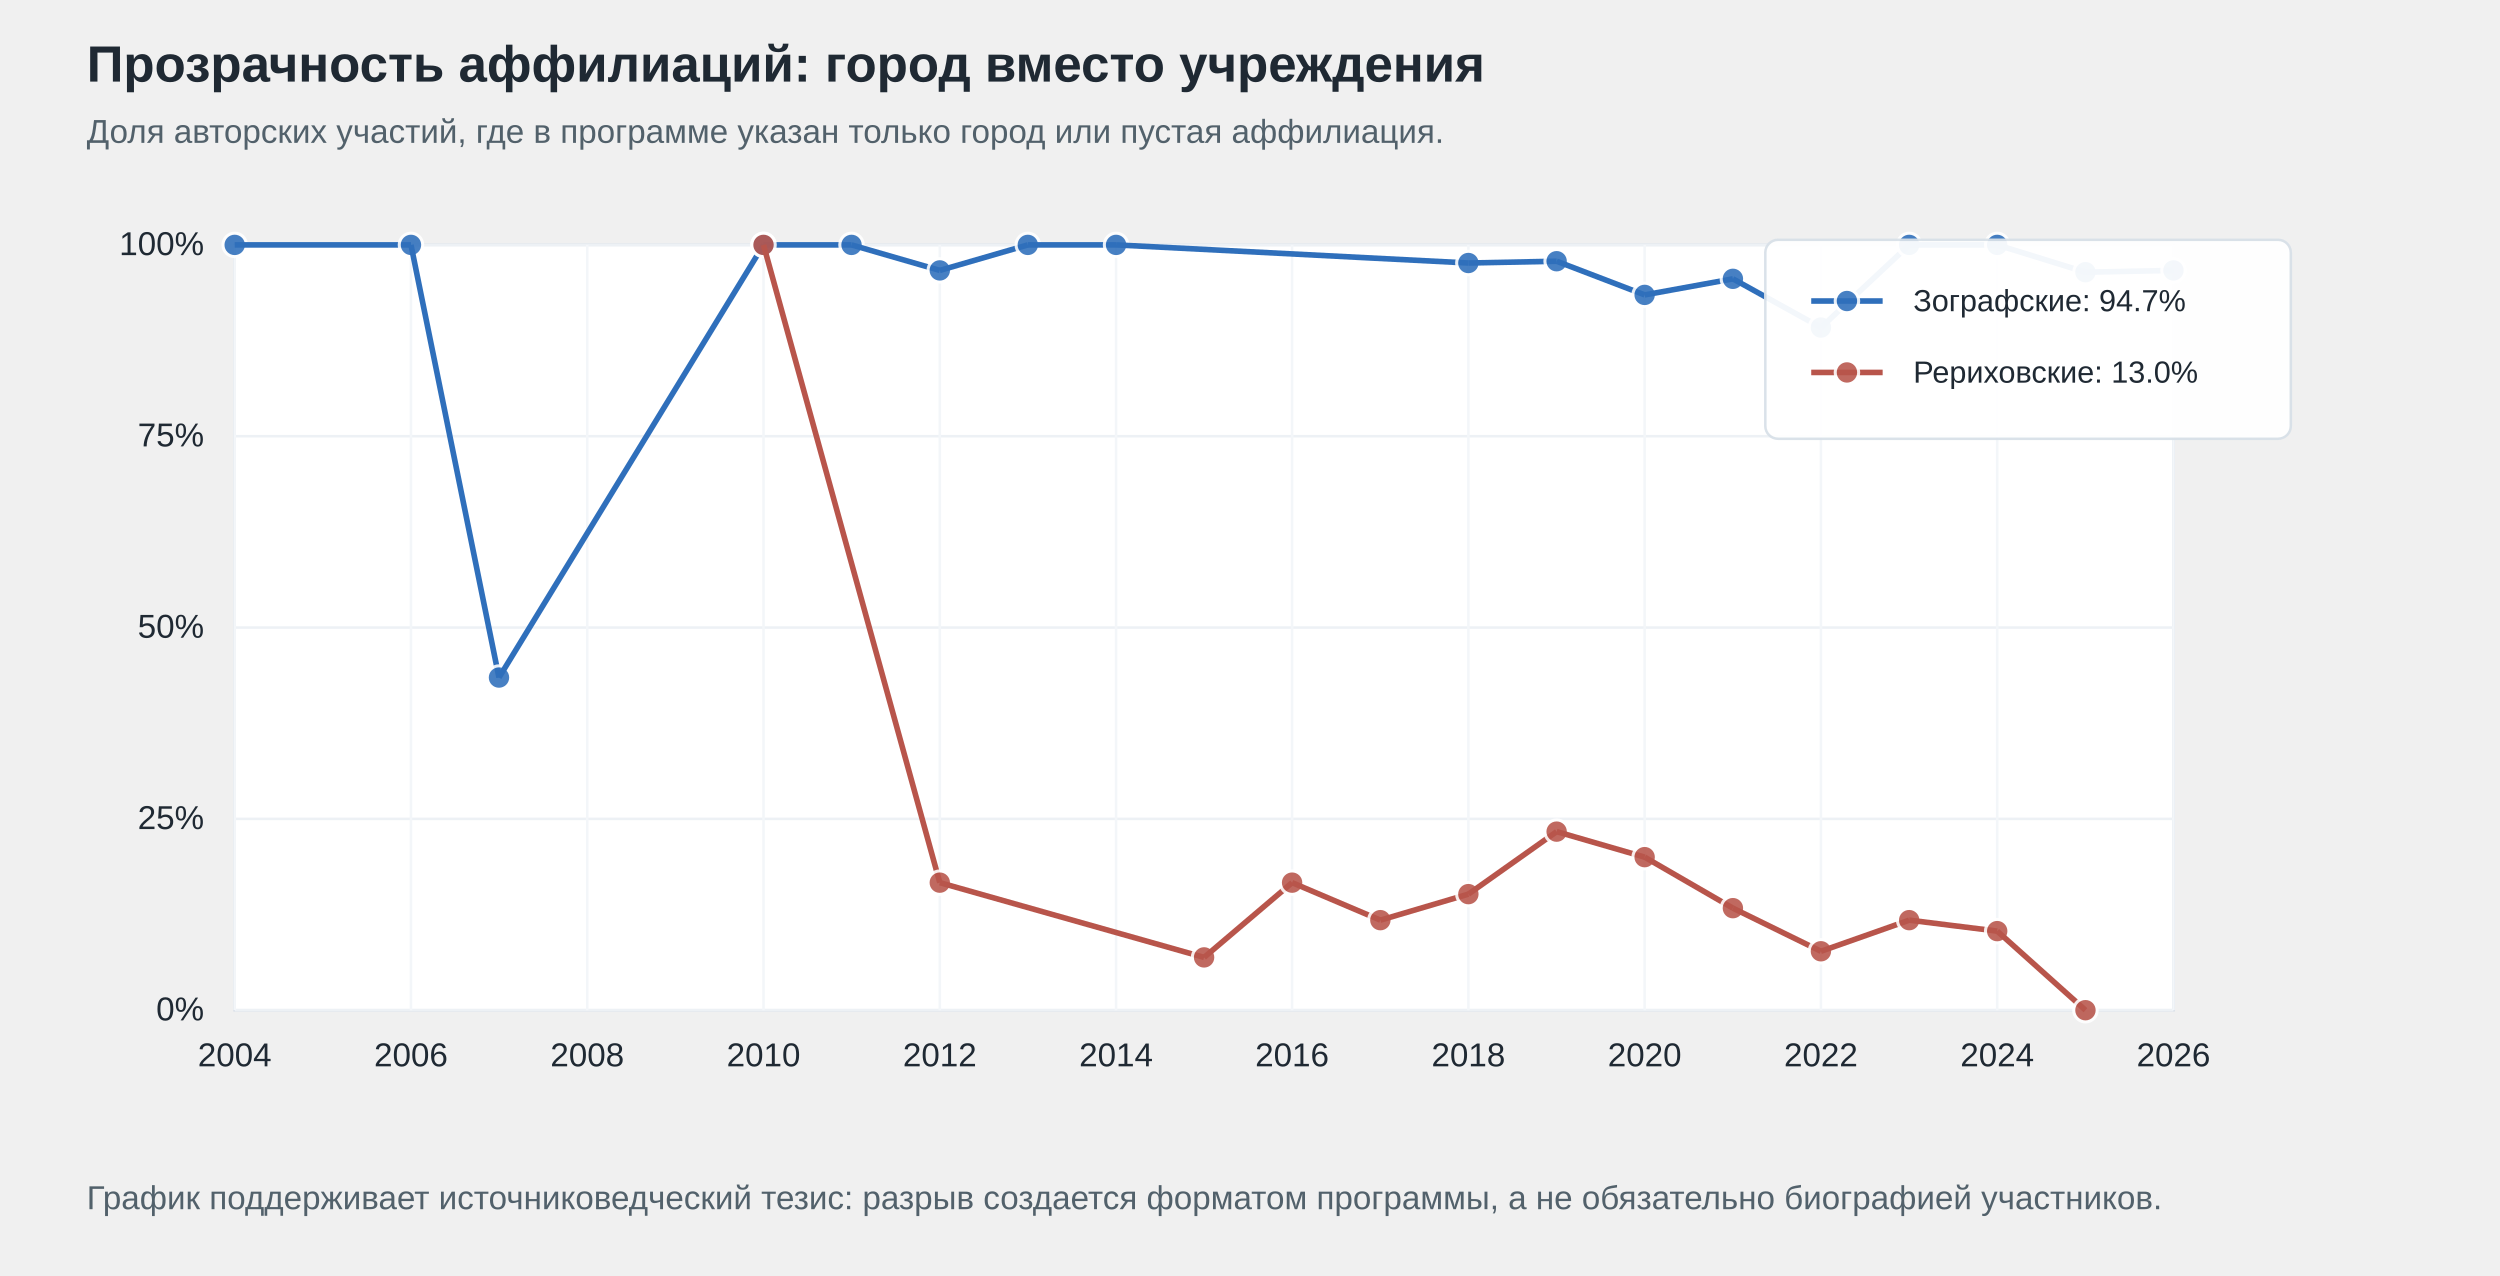
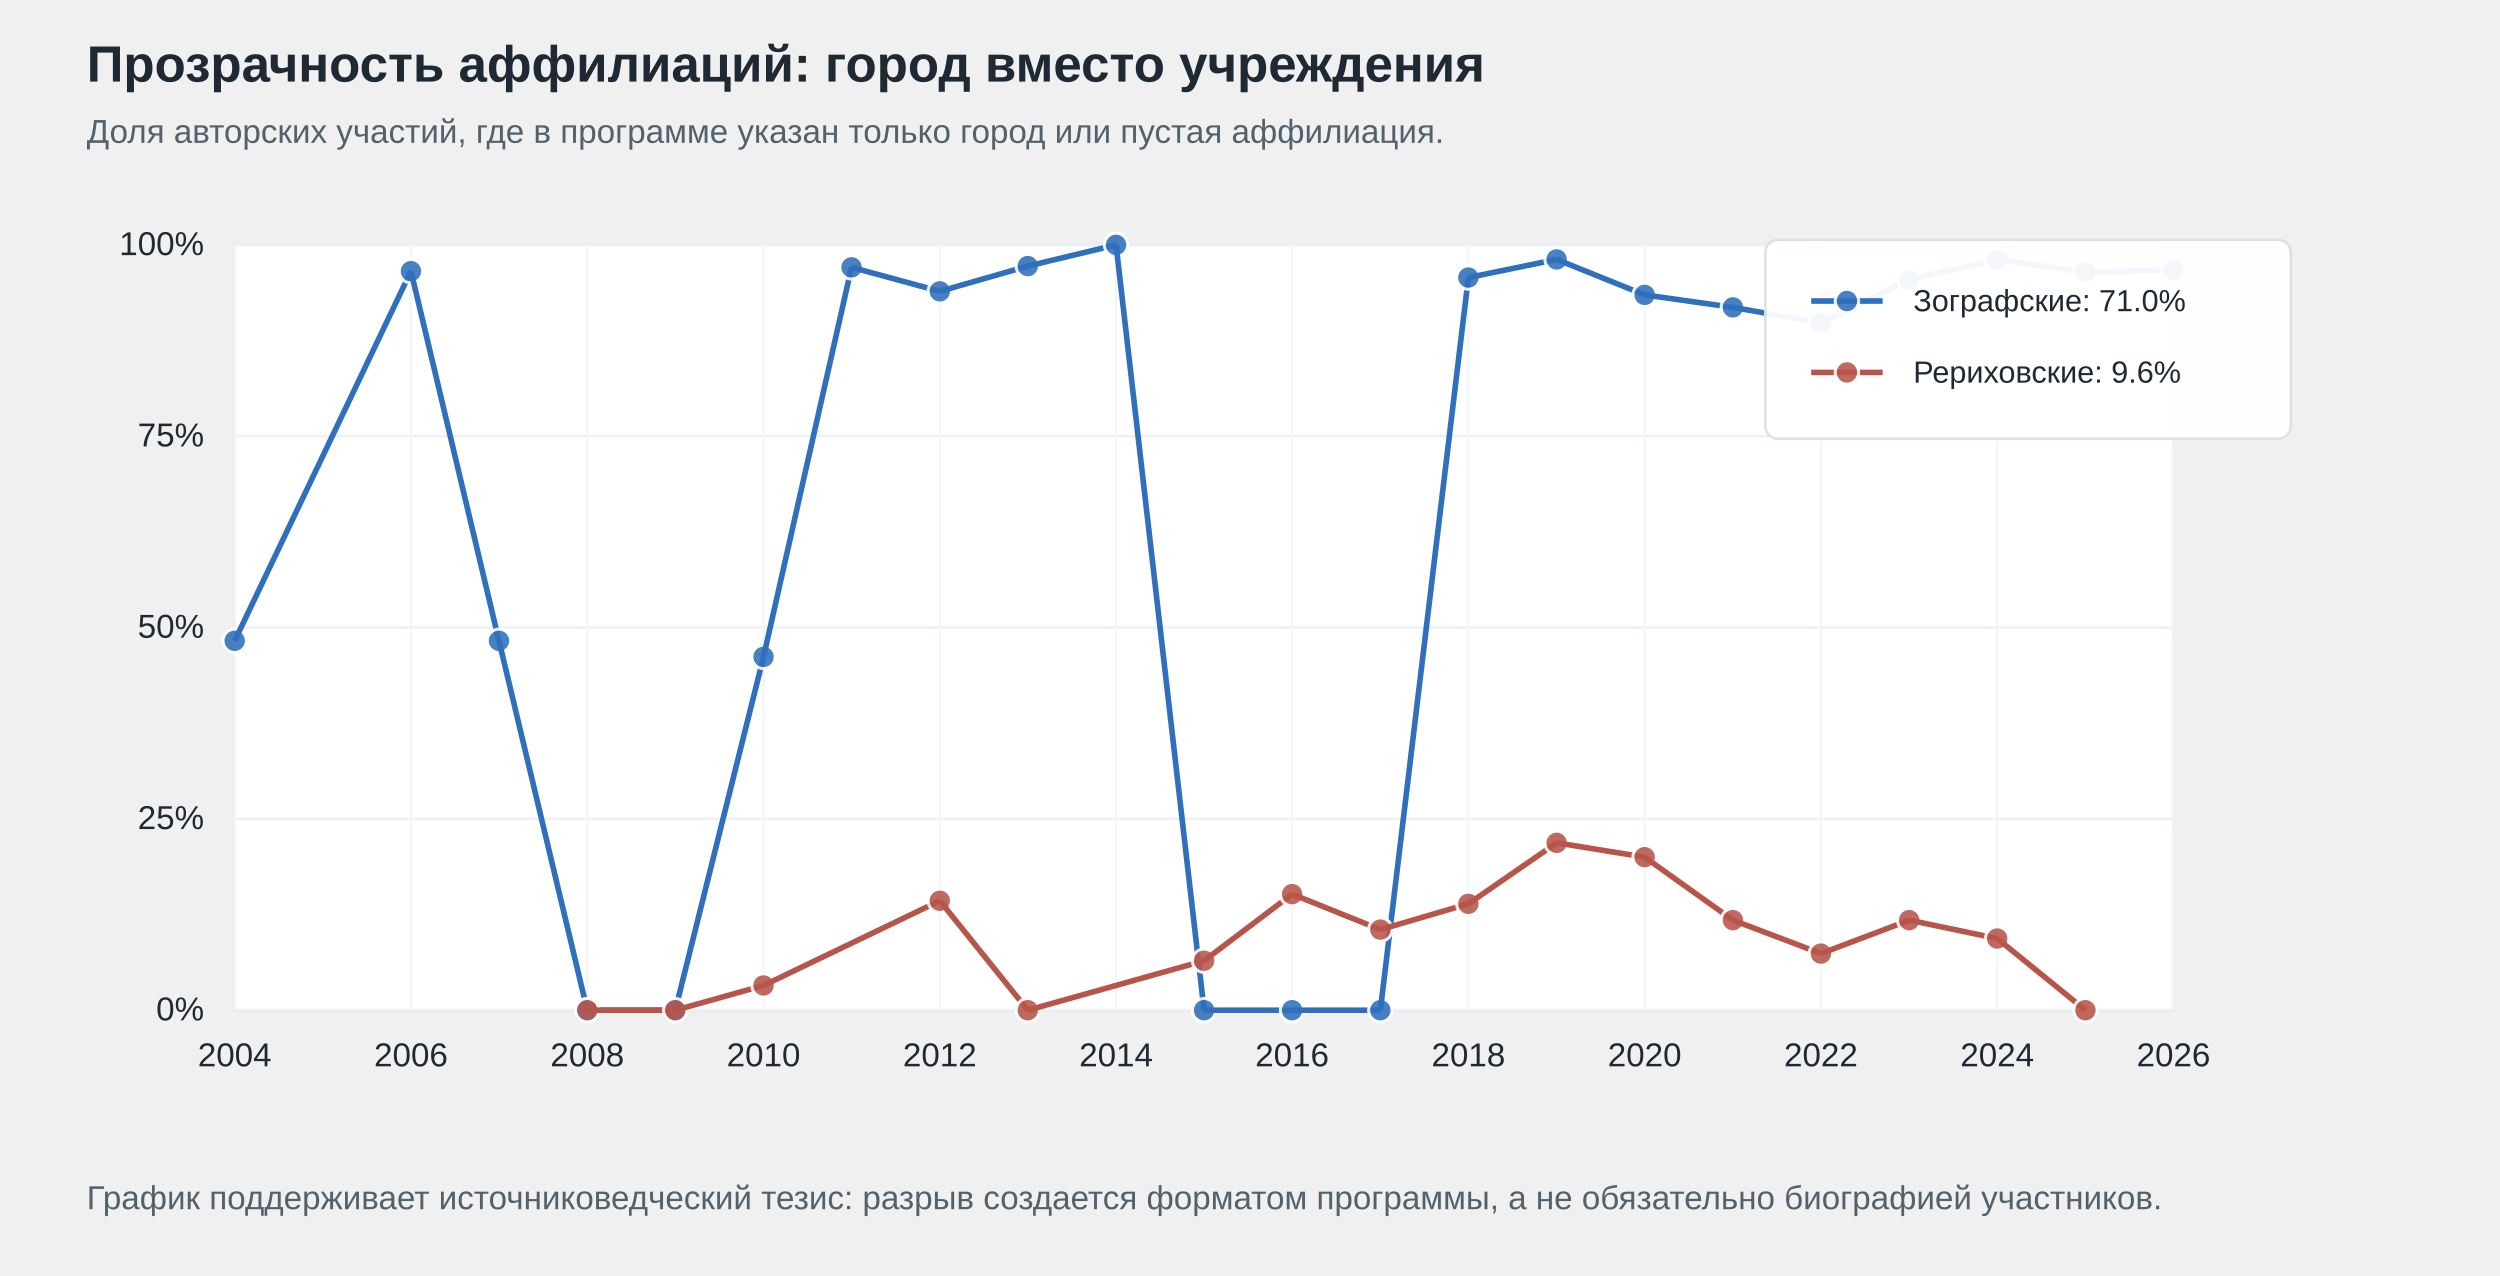
<svg xmlns="http://www.w3.org/2000/svg" width="980" height="500" viewBox="0 0 980 500">
  <style>
text{font-family:Arial,'Liberation Sans',sans-serif;fill:#1f2933}.small{font-size:12px}.axis{font-size:13px}.label{font-size:12px}.title{font-size:20px;font-weight:700}.subtitle{font-size:13px;fill:#52616b}.tick{stroke:#c9d2dc;stroke-width:1}.grid{stroke:#edf1f5;stroke-width:1}</style>
  <text x="34.0" y="32.0" class="title" text-anchor="start">Прозрачность аффилиаций: город вместо учреждения</text>
  <text x="34.0" y="56.0" class="subtitle" text-anchor="start">Доля авторских участий, где в программе указан только город или пустая аффилиация.</text>
  <rect x="92.0" y="96.0" width="760.0" height="300.0" rx="0" fill="#ffffff" stroke="#cfd8e3" opacity="1.0" />
  <line x1="92.0" y1="396.0" x2="852.0" y2="396.0" stroke="#edf1f5" stroke-width="1" />
  <text x="80.0" y="400.0" class="axis" text-anchor="end">0%</text>
  <line x1="92.0" y1="321.0" x2="852.0" y2="321.0" stroke="#edf1f5" stroke-width="1" />
  <text x="80.0" y="325.0" class="axis" text-anchor="end">25%</text>
  <line x1="92.0" y1="246.0" x2="852.0" y2="246.0" stroke="#edf1f5" stroke-width="1" />
  <text x="80.0" y="250.0" class="axis" text-anchor="end">50%</text>
  <line x1="92.0" y1="171.0" x2="852.0" y2="171.0" stroke="#edf1f5" stroke-width="1" />
  <text x="80.0" y="175.0" class="axis" text-anchor="end">75%</text>
  <line x1="92.0" y1="96.0" x2="852.0" y2="96.0" stroke="#edf1f5" stroke-width="1" />
  <text x="80.0" y="100.0" class="axis" text-anchor="end">100%</text>
  <line x1="92.0" y1="96.0" x2="92.0" y2="396.0" stroke="#f3f6f9" stroke-width="1" />
  <text x="92.0" y="418.0" class="axis" text-anchor="middle">2004</text>
  <line x1="161.1" y1="96.0" x2="161.1" y2="396.0" stroke="#f3f6f9" stroke-width="1" />
  <text x="161.1" y="418.0" class="axis" text-anchor="middle">2006</text>
  <line x1="230.2" y1="96.0" x2="230.2" y2="396.0" stroke="#f3f6f9" stroke-width="1" />
  <text x="230.2" y="418.0" class="axis" text-anchor="middle">2008</text>
  <line x1="299.3" y1="96.0" x2="299.3" y2="396.0" stroke="#f3f6f9" stroke-width="1" />
  <text x="299.3" y="418.0" class="axis" text-anchor="middle">2010</text>
  <line x1="368.4" y1="96.0" x2="368.4" y2="396.0" stroke="#f3f6f9" stroke-width="1" />
  <text x="368.4" y="418.0" class="axis" text-anchor="middle">2012</text>
  <line x1="437.5" y1="96.0" x2="437.5" y2="396.0" stroke="#f3f6f9" stroke-width="1" />
  <text x="437.5" y="418.0" class="axis" text-anchor="middle">2014</text>
  <line x1="506.5" y1="96.0" x2="506.5" y2="396.0" stroke="#f3f6f9" stroke-width="1" />
  <text x="506.5" y="418.0" class="axis" text-anchor="middle">2016</text>
  <line x1="575.6" y1="96.0" x2="575.6" y2="396.0" stroke="#f3f6f9" stroke-width="1" />
  <text x="575.6" y="418.0" class="axis" text-anchor="middle">2018</text>
  <line x1="644.7" y1="96.0" x2="644.7" y2="396.0" stroke="#f3f6f9" stroke-width="1" />
  <text x="644.7" y="418.0" class="axis" text-anchor="middle">2020</text>
  <line x1="713.8" y1="96.0" x2="713.8" y2="396.0" stroke="#f3f6f9" stroke-width="1" />
  <text x="713.8" y="418.0" class="axis" text-anchor="middle">2022</text>
  <line x1="782.9" y1="96.0" x2="782.9" y2="396.0" stroke="#f3f6f9" stroke-width="1" />
  <text x="782.9" y="418.0" class="axis" text-anchor="middle">2024</text>
  <line x1="852.0" y1="96.0" x2="852.0" y2="396.0" stroke="#f3f6f9" stroke-width="1" />
  <text x="852.0" y="418.0" class="axis" text-anchor="middle">2026</text>
-   <circle cx="92.0" cy="96.0" r="4.6" fill="#2f6fbb" stroke="#ffffff" stroke-width="1.2" opacity="0.88" />
-   <line x1="92.0" y1="96.0" x2="161.1" y2="96.0" stroke="#2f6fbb" stroke-width="2.2" />
-   <circle cx="161.1" cy="96.0" r="4.6" fill="#2f6fbb" stroke="#ffffff" stroke-width="1.2" opacity="0.88" />
-   <line x1="161.1" y1="96.0" x2="195.6" y2="265.6" stroke="#2f6fbb" stroke-width="2.2" />
-   <circle cx="195.6" cy="265.6" r="4.6" fill="#2f6fbb" stroke="#ffffff" stroke-width="1.2" opacity="0.88" />
-   <line x1="195.6" y1="265.6" x2="299.3" y2="96.0" stroke="#2f6fbb" stroke-width="2.2" />
-   <circle cx="299.3" cy="96.0" r="4.6" fill="#2f6fbb" stroke="#ffffff" stroke-width="1.2" opacity="0.88" />
-   <line x1="299.3" y1="96.0" x2="333.8" y2="96.0" stroke="#2f6fbb" stroke-width="2.2" />
-   <circle cx="333.8" cy="96.0" r="4.6" fill="#2f6fbb" stroke="#ffffff" stroke-width="1.2" opacity="0.88" />
-   <line x1="333.8" y1="96.0" x2="368.4" y2="106.0" stroke="#2f6fbb" stroke-width="2.2" />
-   <circle cx="368.4" cy="106.0" r="4.6" fill="#2f6fbb" stroke="#ffffff" stroke-width="1.2" opacity="0.88" />
-   <line x1="368.4" y1="106.0" x2="402.9" y2="96.0" stroke="#2f6fbb" stroke-width="2.2" />
-   <circle cx="402.9" cy="96.0" r="4.6" fill="#2f6fbb" stroke="#ffffff" stroke-width="1.2" opacity="0.88" />
-   <line x1="402.9" y1="96.0" x2="437.5" y2="96.0" stroke="#2f6fbb" stroke-width="2.2" />
+   <circle cx="92.0" cy="251.2" r="4.6" fill="#2f6fbb" stroke="#ffffff" stroke-width="1.2" opacity="0.88" />
+   <line x1="92.0" y1="251.2" x2="161.1" y2="106.3" stroke="#2f6fbb" stroke-width="2.2" />
+   <circle cx="161.1" cy="106.3" r="4.6" fill="#2f6fbb" stroke="#ffffff" stroke-width="1.2" opacity="0.88" />
+   <line x1="161.1" y1="106.3" x2="195.6" y2="251.2" stroke="#2f6fbb" stroke-width="2.2" />
+   <circle cx="195.6" cy="251.2" r="4.6" fill="#2f6fbb" stroke="#ffffff" stroke-width="1.2" opacity="0.88" />
+   <line x1="195.6" y1="251.2" x2="230.2" y2="396.0" stroke="#2f6fbb" stroke-width="2.2" />
+   <circle cx="230.2" cy="396.0" r="4.6" fill="#2f6fbb" stroke="#ffffff" stroke-width="1.2" opacity="0.88" />
+   <line x1="230.2" y1="396.0" x2="264.7" y2="396.0" stroke="#2f6fbb" stroke-width="2.2" />
+   <circle cx="264.7" cy="396.0" r="4.6" fill="#2f6fbb" stroke="#ffffff" stroke-width="1.2" opacity="0.88" />
+   <line x1="264.7" y1="396.0" x2="299.3" y2="257.5" stroke="#2f6fbb" stroke-width="2.2" />
+   <circle cx="299.3" cy="257.5" r="4.6" fill="#2f6fbb" stroke="#ffffff" stroke-width="1.2" opacity="0.88" />
+   <line x1="299.3" y1="257.5" x2="333.8" y2="104.8" stroke="#2f6fbb" stroke-width="2.2" />
+   <circle cx="333.8" cy="104.8" r="4.6" fill="#2f6fbb" stroke="#ffffff" stroke-width="1.2" opacity="0.88" />
+   <line x1="333.8" y1="104.8" x2="368.4" y2="114.2" stroke="#2f6fbb" stroke-width="2.2" />
+   <circle cx="368.4" cy="114.2" r="4.6" fill="#2f6fbb" stroke="#ffffff" stroke-width="1.2" opacity="0.88" />
+   <line x1="368.4" y1="114.2" x2="402.9" y2="104.3" stroke="#2f6fbb" stroke-width="2.2" />
+   <circle cx="402.9" cy="104.3" r="4.6" fill="#2f6fbb" stroke="#ffffff" stroke-width="1.2" opacity="0.88" />
+   <line x1="402.9" y1="104.3" x2="437.5" y2="96.0" stroke="#2f6fbb" stroke-width="2.2" />
  <circle cx="437.5" cy="96.0" r="4.6" fill="#2f6fbb" stroke="#ffffff" stroke-width="1.2" opacity="0.88" />
-   <line x1="437.5" y1="96.0" x2="575.6" y2="103.1" stroke="#2f6fbb" stroke-width="2.2" />
-   <circle cx="575.6" cy="103.1" r="4.6" fill="#2f6fbb" stroke="#ffffff" stroke-width="1.2" opacity="0.88" />
-   <line x1="575.6" y1="103.1" x2="610.2" y2="102.4" stroke="#2f6fbb" stroke-width="2.2" />
-   <circle cx="610.2" cy="102.4" r="4.6" fill="#2f6fbb" stroke="#ffffff" stroke-width="1.2" opacity="0.88" />
-   <line x1="610.2" y1="102.4" x2="644.7" y2="115.6" stroke="#2f6fbb" stroke-width="2.2" />
+   <line x1="437.5" y1="96.0" x2="472.0" y2="396.0" stroke="#2f6fbb" stroke-width="2.2" />
+   <circle cx="472.0" cy="396.0" r="4.6" fill="#2f6fbb" stroke="#ffffff" stroke-width="1.2" opacity="0.88" />
+   <line x1="472.0" y1="396.0" x2="506.5" y2="396.0" stroke="#2f6fbb" stroke-width="2.2" />
+   <circle cx="506.5" cy="396.0" r="4.6" fill="#2f6fbb" stroke="#ffffff" stroke-width="1.2" opacity="0.88" />
+   <line x1="506.5" y1="396.0" x2="541.1" y2="396.0" stroke="#2f6fbb" stroke-width="2.2" />
+   <circle cx="541.1" cy="396.0" r="4.6" fill="#2f6fbb" stroke="#ffffff" stroke-width="1.2" opacity="0.88" />
+   <line x1="541.1" y1="396.0" x2="575.6" y2="108.8" stroke="#2f6fbb" stroke-width="2.2" />
+   <circle cx="575.6" cy="108.8" r="4.6" fill="#2f6fbb" stroke="#ffffff" stroke-width="1.2" opacity="0.88" />
+   <line x1="575.6" y1="108.8" x2="610.2" y2="101.7" stroke="#2f6fbb" stroke-width="2.2" />
+   <circle cx="610.2" cy="101.7" r="4.6" fill="#2f6fbb" stroke="#ffffff" stroke-width="1.2" opacity="0.88" />
+   <line x1="610.2" y1="101.7" x2="644.7" y2="115.6" stroke="#2f6fbb" stroke-width="2.2" />
  <circle cx="644.7" cy="115.6" r="4.6" fill="#2f6fbb" stroke="#ffffff" stroke-width="1.2" opacity="0.88" />
-   <line x1="644.7" y1="115.6" x2="679.3" y2="109.3" stroke="#2f6fbb" stroke-width="2.2" />
-   <circle cx="679.3" cy="109.3" r="4.6" fill="#2f6fbb" stroke="#ffffff" stroke-width="1.2" opacity="0.88" />
-   <line x1="679.3" y1="109.3" x2="713.8" y2="128.4" stroke="#2f6fbb" stroke-width="2.2" />
-   <circle cx="713.8" cy="128.4" r="4.6" fill="#2f6fbb" stroke="#ffffff" stroke-width="1.2" opacity="0.88" />
-   <line x1="713.8" y1="128.4" x2="748.4" y2="96.0" stroke="#2f6fbb" stroke-width="2.2" />
-   <circle cx="748.4" cy="96.0" r="4.6" fill="#2f6fbb" stroke="#ffffff" stroke-width="1.2" opacity="0.88" />
-   <line x1="748.4" y1="96.0" x2="782.9" y2="96.0" stroke="#2f6fbb" stroke-width="2.2" />
-   <circle cx="782.9" cy="96.0" r="4.6" fill="#2f6fbb" stroke="#ffffff" stroke-width="1.2" opacity="0.88" />
-   <line x1="782.9" y1="96.0" x2="817.5" y2="106.7" stroke="#2f6fbb" stroke-width="2.2" />
+   <line x1="644.7" y1="115.6" x2="679.3" y2="120.5" stroke="#2f6fbb" stroke-width="2.2" />
+   <circle cx="679.3" cy="120.5" r="4.6" fill="#2f6fbb" stroke="#ffffff" stroke-width="1.2" opacity="0.88" />
+   <line x1="679.3" y1="120.5" x2="713.8" y2="126.6" stroke="#2f6fbb" stroke-width="2.2" />
+   <circle cx="713.8" cy="126.6" r="4.6" fill="#2f6fbb" stroke="#ffffff" stroke-width="1.2" opacity="0.88" />
+   <line x1="713.8" y1="126.6" x2="748.4" y2="109.6" stroke="#2f6fbb" stroke-width="2.2" />
+   <circle cx="748.4" cy="109.6" r="4.6" fill="#2f6fbb" stroke="#ffffff" stroke-width="1.2" opacity="0.88" />
+   <line x1="748.4" y1="109.6" x2="782.9" y2="101.8" stroke="#2f6fbb" stroke-width="2.2" />
+   <circle cx="782.9" cy="101.8" r="4.6" fill="#2f6fbb" stroke="#ffffff" stroke-width="1.2" opacity="0.88" />
+   <line x1="782.9" y1="101.8" x2="817.5" y2="106.7" stroke="#2f6fbb" stroke-width="2.2" />
  <circle cx="817.5" cy="106.7" r="4.6" fill="#2f6fbb" stroke="#ffffff" stroke-width="1.2" opacity="0.88" />
-   <line x1="817.5" y1="106.7" x2="852.0" y2="106.0" stroke="#2f6fbb" stroke-width="2.2" />
-   <circle cx="852.0" cy="106.0" r="4.6" fill="#2f6fbb" stroke="#ffffff" stroke-width="1.2" opacity="0.88" />
-   <circle cx="299.3" cy="96.0" r="4.6" fill="#b8554b" stroke="#ffffff" stroke-width="1.2" opacity="0.88" />
-   <line x1="299.3" y1="96.0" x2="368.4" y2="346.0" stroke="#b8554b" stroke-width="2.2" />
-   <circle cx="368.4" cy="346.0" r="4.6" fill="#b8554b" stroke="#ffffff" stroke-width="1.2" opacity="0.88" />
-   <line x1="368.4" y1="346.0" x2="472.0" y2="375.3" stroke="#b8554b" stroke-width="2.2" />
-   <circle cx="472.0" cy="375.3" r="4.6" fill="#b8554b" stroke="#ffffff" stroke-width="1.2" opacity="0.88" />
-   <line x1="472.0" y1="375.3" x2="506.5" y2="346.0" stroke="#b8554b" stroke-width="2.2" />
-   <circle cx="506.5" cy="346.0" r="4.6" fill="#b8554b" stroke="#ffffff" stroke-width="1.2" opacity="0.88" />
-   <line x1="506.5" y1="346.0" x2="541.1" y2="360.7" stroke="#b8554b" stroke-width="2.2" />
-   <circle cx="541.1" cy="360.7" r="4.6" fill="#b8554b" stroke="#ffffff" stroke-width="1.2" opacity="0.88" />
-   <line x1="541.1" y1="360.7" x2="575.6" y2="350.5" stroke="#b8554b" stroke-width="2.2" />
-   <circle cx="575.6" cy="350.5" r="4.6" fill="#b8554b" stroke="#ffffff" stroke-width="1.2" opacity="0.88" />
-   <line x1="575.6" y1="350.5" x2="610.2" y2="326.0" stroke="#b8554b" stroke-width="2.2" />
-   <circle cx="610.2" cy="326.0" r="4.6" fill="#b8554b" stroke="#ffffff" stroke-width="1.2" opacity="0.88" />
-   <line x1="610.2" y1="326.0" x2="644.7" y2="336.0" stroke="#b8554b" stroke-width="2.2" />
+   <line x1="817.5" y1="106.7" x2="852.0" y2="105.8" stroke="#2f6fbb" stroke-width="2.2" />
+   <circle cx="852.0" cy="105.8" r="4.6" fill="#2f6fbb" stroke="#ffffff" stroke-width="1.2" opacity="0.88" />
+   <circle cx="230.2" cy="396.0" r="4.6" fill="#b8554b" stroke="#ffffff" stroke-width="1.2" opacity="0.88" />
+   <line x1="230.2" y1="396.0" x2="264.7" y2="396.0" stroke="#b8554b" stroke-width="2.2" />
+   <circle cx="264.7" cy="396.0" r="4.6" fill="#b8554b" stroke="#ffffff" stroke-width="1.2" opacity="0.88" />
+   <line x1="264.7" y1="396.0" x2="299.3" y2="386.3" stroke="#b8554b" stroke-width="2.2" />
+   <circle cx="299.3" cy="386.3" r="4.6" fill="#b8554b" stroke="#ffffff" stroke-width="1.2" opacity="0.88" />
+   <line x1="299.3" y1="386.3" x2="368.4" y2="353.1" stroke="#b8554b" stroke-width="2.2" />
+   <circle cx="368.4" cy="353.1" r="4.6" fill="#b8554b" stroke="#ffffff" stroke-width="1.2" opacity="0.88" />
+   <line x1="368.4" y1="353.1" x2="402.9" y2="396.0" stroke="#b8554b" stroke-width="2.2" />
+   <circle cx="402.9" cy="396.0" r="4.6" fill="#b8554b" stroke="#ffffff" stroke-width="1.2" opacity="0.88" />
+   <line x1="402.9" y1="396.0" x2="472.0" y2="376.6" stroke="#b8554b" stroke-width="2.2" />
+   <circle cx="472.0" cy="376.6" r="4.6" fill="#b8554b" stroke="#ffffff" stroke-width="1.2" opacity="0.88" />
+   <line x1="472.0" y1="376.6" x2="506.5" y2="350.5" stroke="#b8554b" stroke-width="2.2" />
+   <circle cx="506.5" cy="350.5" r="4.6" fill="#b8554b" stroke="#ffffff" stroke-width="1.2" opacity="0.88" />
+   <line x1="506.5" y1="350.5" x2="541.1" y2="364.4" stroke="#b8554b" stroke-width="2.2" />
+   <circle cx="541.1" cy="364.4" r="4.6" fill="#b8554b" stroke="#ffffff" stroke-width="1.2" opacity="0.88" />
+   <line x1="541.1" y1="364.4" x2="575.6" y2="354.3" stroke="#b8554b" stroke-width="2.2" />
+   <circle cx="575.6" cy="354.3" r="4.6" fill="#b8554b" stroke="#ffffff" stroke-width="1.2" opacity="0.88" />
+   <line x1="575.6" y1="354.3" x2="610.2" y2="330.4" stroke="#b8554b" stroke-width="2.2" />
+   <circle cx="610.2" cy="330.4" r="4.6" fill="#b8554b" stroke="#ffffff" stroke-width="1.2" opacity="0.88" />
+   <line x1="610.2" y1="330.4" x2="644.7" y2="336.0" stroke="#b8554b" stroke-width="2.2" />
  <circle cx="644.7" cy="336.0" r="4.6" fill="#b8554b" stroke="#ffffff" stroke-width="1.2" opacity="0.88" />
-   <line x1="644.7" y1="336.0" x2="679.3" y2="356.0" stroke="#b8554b" stroke-width="2.2" />
-   <circle cx="679.3" cy="356.0" r="4.6" fill="#b8554b" stroke="#ffffff" stroke-width="1.2" opacity="0.88" />
-   <line x1="679.3" y1="356.0" x2="713.8" y2="372.9" stroke="#b8554b" stroke-width="2.2" />
-   <circle cx="713.8" cy="372.9" r="4.6" fill="#b8554b" stroke="#ffffff" stroke-width="1.2" opacity="0.88" />
-   <line x1="713.8" y1="372.9" x2="748.4" y2="360.7" stroke="#b8554b" stroke-width="2.2" />
+   <line x1="644.7" y1="336.0" x2="679.3" y2="360.7" stroke="#b8554b" stroke-width="2.2" />
+   <circle cx="679.3" cy="360.7" r="4.6" fill="#b8554b" stroke="#ffffff" stroke-width="1.2" opacity="0.88" />
+   <line x1="679.3" y1="360.7" x2="713.8" y2="373.8" stroke="#b8554b" stroke-width="2.2" />
+   <circle cx="713.8" cy="373.8" r="4.6" fill="#b8554b" stroke="#ffffff" stroke-width="1.2" opacity="0.88" />
+   <line x1="713.8" y1="373.8" x2="748.4" y2="360.7" stroke="#b8554b" stroke-width="2.2" />
  <circle cx="748.4" cy="360.7" r="4.6" fill="#b8554b" stroke="#ffffff" stroke-width="1.2" opacity="0.88" />
-   <line x1="748.4" y1="360.7" x2="782.9" y2="365.0" stroke="#b8554b" stroke-width="2.2" />
-   <circle cx="782.9" cy="365.0" r="4.6" fill="#b8554b" stroke="#ffffff" stroke-width="1.2" opacity="0.88" />
-   <line x1="782.9" y1="365.0" x2="817.5" y2="396.0" stroke="#b8554b" stroke-width="2.2" />
+   <line x1="748.4" y1="360.7" x2="782.9" y2="367.9" stroke="#b8554b" stroke-width="2.2" />
+   <circle cx="782.9" cy="367.9" r="4.6" fill="#b8554b" stroke="#ffffff" stroke-width="1.2" opacity="0.88" />
+   <line x1="782.9" y1="367.9" x2="817.5" y2="396.0" stroke="#b8554b" stroke-width="2.2" />
  <circle cx="817.5" cy="396.0" r="4.6" fill="#b8554b" stroke="#ffffff" stroke-width="1.2" opacity="0.88" />
  <rect x="692.0" y="94.0" width="206.0" height="78.0" rx="5" fill="#ffffff" stroke="#d8e0e8" opacity="0.94" />
  <line x1="710.0" y1="118.0" x2="738.0" y2="118.0" stroke="#2f6fbb" stroke-width="2.2" />
  <circle cx="724.0" cy="118.0" r="4.6" fill="#2f6fbb" stroke="#ffffff" stroke-width="1.2" opacity="0.88" />
-   <text x="750.0" y="122.0" class="small" text-anchor="start">Зографские: 94.7%</text>
+   <text x="750.0" y="122.0" class="small" text-anchor="start">Зографские: 71.0%</text>
  <line x1="710.0" y1="146.0" x2="738.0" y2="146.0" stroke="#b8554b" stroke-width="2.2" />
  <circle cx="724.0" cy="146.0" r="4.6" fill="#b8554b" stroke="#ffffff" stroke-width="1.2" opacity="0.88" />
-   <text x="750.0" y="150.0" class="small" text-anchor="start">Рериховские: 13.0%</text>
+   <text x="750.0" y="150.0" class="small" text-anchor="start">Рериховские: 9.6%</text>
  <text x="34.0" y="474.0" class="subtitle" text-anchor="start">График поддерживает источниковедческий тезис: разрыв создается форматом программы, а не обязательно биографией участников.</text>
</svg>
